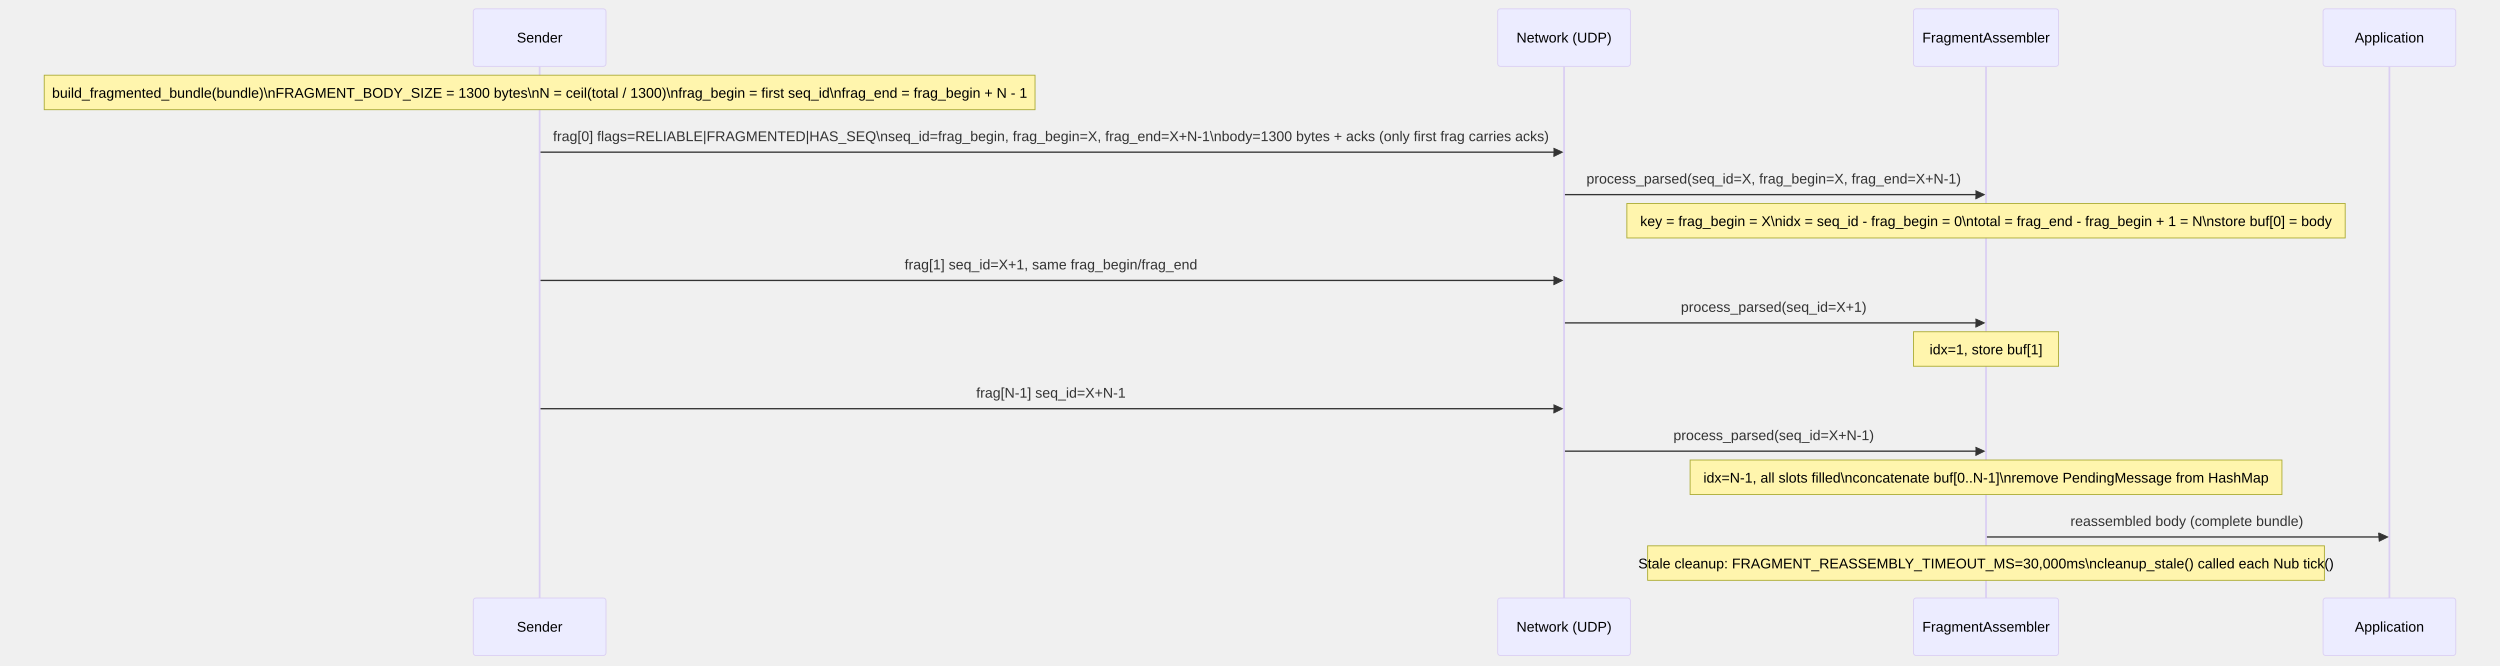
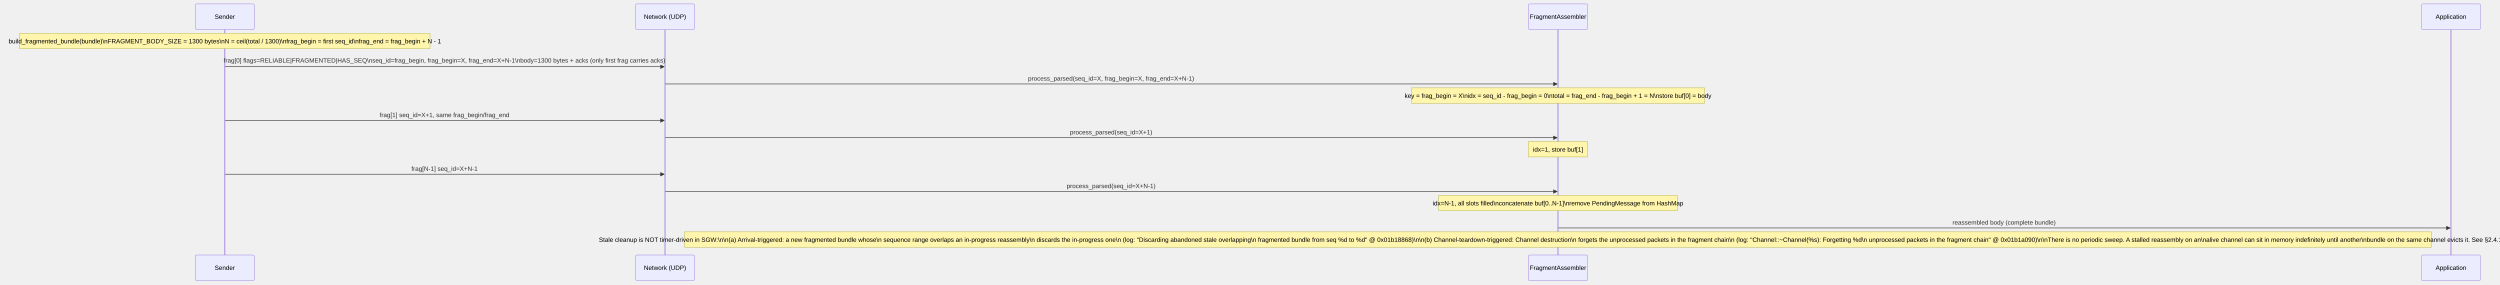
- <svg xmlns="http://www.w3.org/2000/svg" id="container" width="2826" height="752" viewBox="-535 -10 2826 752" role="graphics-document document" aria-roledescription="sequence">
+ <svg xmlns="http://www.w3.org/2000/svg" id="my-svg" width="100%" style="max-width: 6372px; background-color: transparent;" viewBox="-498 -10 6372 726" role="graphics-document document" aria-roledescription="sequence">
  <style>.cimmeria-bg{fill:transparent}@media(prefers-color-scheme:dark){.cimmeria-bg{fill:white}}</style>
  <rect class="cimmeria-bg" width="100%" height="100%" />
  <g>
-     <rect x="2091" y="666" fill="#eaeaea" stroke="#666" width="150" height="65" name="APP" rx="3" ry="3" class="actor actor-bottom" />
-     <text x="2166" y="698.5" dominant-baseline="central" alignment-baseline="central" class="actor actor-box" style="text-anchor: middle; font-size: 16px; font-weight: 400;">
-       <tspan x="2166" dy="0">Application</tspan>
+     <rect x="5674" y="640" fill="#eaeaea" stroke="#666" width="150" height="65" name="APP" rx="3" ry="3" class="actor actor-bottom" />
+     <text x="5749" y="672.5" dominant-baseline="central" alignment-baseline="central" class="actor actor-box" style="text-anchor: middle; font-size: 16px; font-weight: 400;">
+       <tspan x="5749" dy="0">Application</tspan>
    </text>
  </g>
  <g>
-     <rect x="1628" y="666" fill="#eaeaea" stroke="#666" width="164" height="65" name="FA" rx="3" ry="3" class="actor actor-bottom" />
-     <text x="1710" y="698.5" dominant-baseline="central" alignment-baseline="central" class="actor actor-box" style="text-anchor: middle; font-size: 16px; font-weight: 400;">
-       <tspan x="1710" dy="0">FragmentAssembler</tspan>
+     <rect x="3397.5" y="640" fill="#eaeaea" stroke="#666" width="151" height="65" name="FA" rx="3" ry="3" class="actor actor-bottom" />
+     <text x="3473" y="672.5" dominant-baseline="central" alignment-baseline="central" class="actor actor-box" style="text-anchor: middle; font-size: 16px; font-weight: 400;">
+       <tspan x="3473" dy="0">FragmentAssembler</tspan>
    </text>
  </g>
  <g>
-     <rect x="1158" y="666" fill="#eaeaea" stroke="#666" width="150" height="65" name="NET" rx="3" ry="3" class="actor actor-bottom" />
-     <text x="1233" y="698.5" dominant-baseline="central" alignment-baseline="central" class="actor actor-box" style="text-anchor: middle; font-size: 16px; font-weight: 400;">
-       <tspan x="1233" dy="0">Network (UDP)</tspan>
+     <rect x="1122" y="640" fill="#eaeaea" stroke="#666" width="150" height="65" name="NET" rx="3" ry="3" class="actor actor-bottom" />
+     <text x="1197" y="672.5" dominant-baseline="central" alignment-baseline="central" class="actor actor-box" style="text-anchor: middle; font-size: 16px; font-weight: 400;">
+       <tspan x="1197" dy="0">Network (UDP)</tspan>
    </text>
  </g>
  <g>
-     <rect x="0" y="666" fill="#eaeaea" stroke="#666" width="150" height="65" name="SND" rx="3" ry="3" class="actor actor-bottom" />
-     <text x="75" y="698.5" dominant-baseline="central" alignment-baseline="central" class="actor actor-box" style="text-anchor: middle; font-size: 16px; font-weight: 400;">
+     <rect x="0" y="640" fill="#eaeaea" stroke="#666" width="150" height="65" name="SND" rx="3" ry="3" class="actor actor-bottom" />
+     <text x="75" y="672.5" dominant-baseline="central" alignment-baseline="central" class="actor actor-box" style="text-anchor: middle; font-size: 16px; font-weight: 400;">
      <tspan x="75" dy="0">Sender</tspan>
    </text>
  </g>
  <g>
-     <line id="actor3" x1="2166" y1="65" x2="2166" y2="666" class="actor-line 200" stroke-width="0.5px" stroke="#999" name="APP" />
-     <g id="root-3">
-       <rect x="2091" y="0" fill="#eaeaea" stroke="#666" width="150" height="65" name="APP" rx="3" ry="3" class="actor actor-top" />
-       <text x="2166" y="32.5" dominant-baseline="central" alignment-baseline="central" class="actor actor-box" style="text-anchor: middle; font-size: 16px; font-weight: 400;">
-         <tspan x="2166" dy="0">Application</tspan>
+     <line id="actor3" x1="5749" y1="65" x2="5749" y2="640" class="actor-line 200" stroke-width="0.5px" stroke="#999" name="APP" data-et="life-line" data-id="APP" />
+     <g id="root-3" data-et="participant" data-type="participant" data-id="APP">
+       <rect x="5674" y="0" fill="#eaeaea" stroke="#666" width="150" height="65" name="APP" rx="3" ry="3" class="actor actor-top" />
+       <text x="5749" y="32.5" dominant-baseline="central" alignment-baseline="central" class="actor actor-box" style="text-anchor: middle; font-size: 16px; font-weight: 400;">
+         <tspan x="5749" dy="0">Application</tspan>
      </text>
    </g>
  </g>
  <g>
-     <line id="actor2" x1="1710" y1="65" x2="1710" y2="666" class="actor-line 200" stroke-width="0.5px" stroke="#999" name="FA" />
-     <g id="root-2">
-       <rect x="1628" y="0" fill="#eaeaea" stroke="#666" width="164" height="65" name="FA" rx="3" ry="3" class="actor actor-top" />
-       <text x="1710" y="32.5" dominant-baseline="central" alignment-baseline="central" class="actor actor-box" style="text-anchor: middle; font-size: 16px; font-weight: 400;">
-         <tspan x="1710" dy="0">FragmentAssembler</tspan>
+     <line id="actor2" x1="3473" y1="65" x2="3473" y2="640" class="actor-line 200" stroke-width="0.5px" stroke="#999" name="FA" data-et="life-line" data-id="FA" />
+     <g id="root-2" data-et="participant" data-type="participant" data-id="FA">
+       <rect x="3397.5" y="0" fill="#eaeaea" stroke="#666" width="151" height="65" name="FA" rx="3" ry="3" class="actor actor-top" />
+       <text x="3473" y="32.5" dominant-baseline="central" alignment-baseline="central" class="actor actor-box" style="text-anchor: middle; font-size: 16px; font-weight: 400;">
+         <tspan x="3473" dy="0">FragmentAssembler</tspan>
      </text>
    </g>
  </g>
  <g>
-     <line id="actor1" x1="1233" y1="65" x2="1233" y2="666" class="actor-line 200" stroke-width="0.5px" stroke="#999" name="NET" />
-     <g id="root-1">
-       <rect x="1158" y="0" fill="#eaeaea" stroke="#666" width="150" height="65" name="NET" rx="3" ry="3" class="actor actor-top" />
-       <text x="1233" y="32.5" dominant-baseline="central" alignment-baseline="central" class="actor actor-box" style="text-anchor: middle; font-size: 16px; font-weight: 400;">
-         <tspan x="1233" dy="0">Network (UDP)</tspan>
+     <line id="actor1" x1="1197" y1="65" x2="1197" y2="640" class="actor-line 200" stroke-width="0.5px" stroke="#999" name="NET" data-et="life-line" data-id="NET" />
+     <g id="root-1" data-et="participant" data-type="participant" data-id="NET">
+       <rect x="1122" y="0" fill="#eaeaea" stroke="#666" width="150" height="65" name="NET" rx="3" ry="3" class="actor actor-top" />
+       <text x="1197" y="32.5" dominant-baseline="central" alignment-baseline="central" class="actor actor-box" style="text-anchor: middle; font-size: 16px; font-weight: 400;">
+         <tspan x="1197" dy="0">Network (UDP)</tspan>
      </text>
    </g>
  </g>
  <g>
-     <line id="actor0" x1="75" y1="65" x2="75" y2="666" class="actor-line 200" stroke-width="0.5px" stroke="#999" name="SND" />
-     <g id="root-0">
+     <line id="actor0" x1="75" y1="65" x2="75" y2="640" class="actor-line 200" stroke-width="0.5px" stroke="#999" name="SND" data-et="life-line" data-id="SND" />
+     <g id="root-0" data-et="participant" data-type="participant" data-id="SND">
      <rect x="0" y="0" fill="#eaeaea" stroke="#666" width="150" height="65" name="SND" rx="3" ry="3" class="actor actor-top" />
      <text x="75" y="32.5" dominant-baseline="central" alignment-baseline="central" class="actor actor-box" style="text-anchor: middle; font-size: 16px; font-weight: 400;">
        <tspan x="75" dy="0">Sender</tspan>
      </text>
    </g>
  </g>
-   <style>#container{font-family:"trebuchet ms",verdana,arial,sans-serif;font-size:16px;fill:#333;}@keyframes edge-animation-frame{from{stroke-dashoffset:0;}}@keyframes dash{to{stroke-dashoffset:0;}}#container .edge-animation-slow{stroke-dasharray:9,5!important;stroke-dashoffset:900;animation:dash 50s linear infinite;stroke-linecap:round;}#container .edge-animation-fast{stroke-dasharray:9,5!important;stroke-dashoffset:900;animation:dash 20s linear infinite;stroke-linecap:round;}#container .error-icon{fill:#552222;}#container .error-text{fill:#552222;stroke:#552222;}#container .edge-thickness-normal{stroke-width:1px;}#container .edge-thickness-thick{stroke-width:3.5px;}#container .edge-pattern-solid{stroke-dasharray:0;}#container .edge-thickness-invisible{stroke-width:0;fill:none;}#container .edge-pattern-dashed{stroke-dasharray:3;}#container .edge-pattern-dotted{stroke-dasharray:2;}#container .marker{fill:#333333;stroke:#333333;}#container .marker.cross{stroke:#333333;}#container svg{font-family:"trebuchet ms",verdana,arial,sans-serif;font-size:16px;}#container p{margin:0;}#container .actor{stroke:hsl(259.626, 59.777%, 87.902%);fill:#ECECFF;}#container text.actor&gt;tspan{fill:black;stroke:none;}#container .actor-line{stroke:hsl(259.626, 59.777%, 87.902%);}#container .innerArc{stroke-width:1.5;stroke-dasharray:none;}#container .messageLine0{stroke-width:1.5;stroke-dasharray:none;stroke:#333;}#container .messageLine1{stroke-width:1.5;stroke-dasharray:2,2;stroke:#333;}#container #arrowhead path{fill:#333;stroke:#333;}#container .sequenceNumber{fill:white;}#container #sequencenumber{fill:#333;}#container #crosshead path{fill:#333;stroke:#333;}#container .messageText{fill:#333;stroke:none;}#container .labelBox{stroke:hsl(259.626, 59.777%, 87.902%);fill:#ECECFF;}#container .labelText,#container .labelText&gt;tspan{fill:black;stroke:none;}#container .loopText,#container .loopText&gt;tspan{fill:black;stroke:none;}#container .loopLine{stroke-width:2px;stroke-dasharray:2,2;stroke:hsl(259.626, 59.777%, 87.902%);fill:hsl(259.626, 59.777%, 87.902%);}#container .note{stroke:#aaaa33;fill:#fff5ad;}#container .noteText,#container .noteText&gt;tspan{fill:black;stroke:none;}#container .activation0{fill:#f4f4f4;stroke:#666;}#container .activation1{fill:#f4f4f4;stroke:#666;}#container .activation2{fill:#f4f4f4;stroke:#666;}#container .actorPopupMenu{position:absolute;}#container .actorPopupMenuPanel{position:absolute;fill:#ECECFF;box-shadow:0px 8px 16px 0px rgba(0,0,0,0.2);filter:drop-shadow(3px 5px 2px rgb(0 0 0 / 0.4));}#container .actor-man line{stroke:hsl(259.626, 59.777%, 87.902%);fill:#ECECFF;}#container .actor-man circle,#container line{stroke:hsl(259.626, 59.777%, 87.902%);fill:#ECECFF;stroke-width:2px;}#container :root{--mermaid-font-family:"trebuchet ms",verdana,arial,sans-serif;}</style>
+   <style>#my-svg{font-family:"trebuchet ms",verdana,arial,sans-serif;font-size:16px;fill:#333;}@keyframes edge-animation-frame{from{stroke-dashoffset:0;}}@keyframes dash{to{stroke-dashoffset:0;}}#my-svg .edge-animation-slow{stroke-dasharray:9,5!important;stroke-dashoffset:900;animation:dash 50s linear infinite;stroke-linecap:round;}#my-svg .edge-animation-fast{stroke-dasharray:9,5!important;stroke-dashoffset:900;animation:dash 20s linear infinite;stroke-linecap:round;}#my-svg .error-icon{fill:#552222;}#my-svg .error-text{fill:#552222;stroke:#552222;}#my-svg .edge-thickness-normal{stroke-width:1px;}#my-svg .edge-thickness-thick{stroke-width:3.5px;}#my-svg .edge-pattern-solid{stroke-dasharray:0;}#my-svg .edge-thickness-invisible{stroke-width:0;fill:none;}#my-svg .edge-pattern-dashed{stroke-dasharray:3;}#my-svg .edge-pattern-dotted{stroke-dasharray:2;}#my-svg .marker{fill:#333333;stroke:#333333;}#my-svg .marker.cross{stroke:#333333;}#my-svg svg{font-family:"trebuchet ms",verdana,arial,sans-serif;font-size:16px;}#my-svg p{margin:0;}#my-svg .actor{stroke:#9370DB;fill:#ECECFF;stroke-width:1;}#my-svg rect.actor.outer-path[data-look="neo"]{filter:drop-shadow(1px 2px 2px rgba(185, 185, 185, 1));}#my-svg rect.note[data-look="neo"]{stroke:#aaaa33;fill:#fff5ad;filter:drop-shadow(1px 2px 2px rgba(185, 185, 185, 1));}#my-svg text.actor&gt;tspan{fill:black;stroke:none;}#my-svg .actor-line{stroke:#9370DB;}#my-svg .innerArc{stroke-width:1.5;stroke-dasharray:none;}#my-svg .messageLine0{stroke-width:1.5;stroke-dasharray:none;stroke:#333;}#my-svg .messageLine1{stroke-width:1.5;stroke-dasharray:2,2;stroke:#333;}#my-svg [id$="-arrowhead"] path{fill:#333;stroke:#333;}#my-svg .sequenceNumber{fill:white;}#my-svg [id$="-sequencenumber"]{fill:#333;}#my-svg [id$="-crosshead"] path{fill:#333;stroke:#333;}#my-svg .messageText{fill:#333;stroke:none;}#my-svg .labelBox{stroke:#9370DB;fill:#ECECFF;filter:none;}#my-svg .labelText,#my-svg .labelText&gt;tspan{fill:black;stroke:none;}#my-svg .loopText,#my-svg .loopText&gt;tspan{fill:black;stroke:none;}#my-svg .sectionTitle,#my-svg .sectionTitle&gt;tspan{fill:black;stroke:none;}#my-svg .loopLine{stroke-width:2px;stroke-dasharray:2,2;stroke:#9370DB;fill:#9370DB;}#my-svg .note{stroke:#aaaa33;fill:#fff5ad;}#my-svg .noteText,#my-svg .noteText&gt;tspan{fill:black;stroke:none;font-weight:normal;}#my-svg .activation0{fill:#f4f4f4;stroke:#666;}#my-svg .activation1{fill:#f4f4f4;stroke:#666;}#my-svg .activation2{fill:#f4f4f4;stroke:#666;}#my-svg .actorPopupMenu{position:absolute;}#my-svg .actorPopupMenuPanel{position:absolute;fill:#ECECFF;box-shadow:0px 8px 16px 0px rgba(0,0,0,0.2);filter:drop-shadow(3px 5px 2px rgb(0 0 0 / 0.4));}#my-svg .actor-man circle,#my-svg line{fill:#ECECFF;stroke-width:2px;}#my-svg g rect.rect{filter:drop-shadow(1px 2px 2px rgba(185, 185, 185, 1));stroke:#9370DB;}#my-svg .node .neo-node{stroke:#9370DB;}#my-svg [data-look="neo"].node rect,#my-svg [data-look="neo"].cluster rect,#my-svg [data-look="neo"].node polygon{stroke:#9370DB;filter:drop-shadow(1px 2px 2px rgba(185, 185, 185, 1));}#my-svg [data-look="neo"].node path{stroke:#9370DB;stroke-width:1px;}#my-svg [data-look="neo"].node .outer-path{filter:drop-shadow(1px 2px 2px rgba(185, 185, 185, 1));}#my-svg [data-look="neo"].node .neo-line path{stroke:#9370DB;filter:none;}#my-svg [data-look="neo"].node circle{stroke:#9370DB;filter:drop-shadow(1px 2px 2px rgba(185, 185, 185, 1));}#my-svg [data-look="neo"].node circle .state-start{fill:#000000;}#my-svg [data-look="neo"].icon-shape .icon{fill:#9370DB;filter:drop-shadow(1px 2px 2px rgba(185, 185, 185, 1));}#my-svg [data-look="neo"].icon-shape .icon-neo path{stroke:#9370DB;filter:drop-shadow(1px 2px 2px rgba(185, 185, 185, 1));}#my-svg :root{--mermaid-font-family:"trebuchet ms",verdana,arial,sans-serif;}</style>
  <g />
  <defs>
-     <symbol id="computer" width="24" height="24">
+     <symbol id="my-svg-computer" width="24" height="24">
      <path transform="scale(.5)" d="M2 2v13h20v-13h-20zm18 11h-16v-9h16v9zm-10.228 6l.466-1h3.524l.467 1h-4.457zm14.228 3h-24l2-6h2.104l-1.33 4h18.45l-1.297-4h2.073l2 6zm-5-10h-14v-7h14v7z" />
    </symbol>
  </defs>
  <defs>
-     <symbol id="database" fill-rule="evenodd" clip-rule="evenodd">
+     <symbol id="my-svg-database" fill-rule="evenodd" clip-rule="evenodd">
      <path transform="scale(.5)" d="M12.258.001l.256.004.255.005.253.008.251.01.249.012.247.015.246.016.242.019.241.02.239.023.236.024.233.027.231.028.229.031.225.032.223.034.22.036.217.038.214.04.211.041.208.043.205.045.201.046.198.048.194.05.191.051.187.053.183.054.18.056.175.057.172.059.168.06.163.061.16.063.155.064.15.066.074.033.073.033.071.034.07.034.069.035.068.035.067.035.066.035.064.036.064.036.062.036.06.036.06.037.058.037.058.037.055.038.055.038.053.038.052.038.051.039.05.039.048.039.047.039.045.04.044.04.043.04.041.04.04.041.039.041.037.041.036.041.034.041.033.042.032.042.03.042.029.042.027.042.026.043.024.043.023.043.021.043.02.043.018.044.017.043.015.044.013.044.012.044.011.045.009.044.007.045.006.045.004.045.002.045.001.045v17l-.001.045-.002.045-.004.045-.006.045-.007.045-.009.044-.011.045-.012.044-.013.044-.015.044-.017.043-.018.044-.02.043-.021.043-.023.043-.024.043-.026.043-.027.042-.029.042-.03.042-.032.042-.033.042-.034.041-.036.041-.037.041-.039.041-.04.041-.041.04-.043.04-.044.04-.045.04-.047.039-.048.039-.05.039-.051.039-.052.038-.053.038-.055.038-.055.038-.058.037-.058.037-.06.037-.06.036-.062.036-.064.036-.064.036-.066.035-.067.035-.068.035-.069.035-.07.034-.071.034-.073.033-.074.033-.15.066-.155.064-.16.063-.163.061-.168.06-.172.059-.175.057-.18.056-.183.054-.187.053-.191.051-.194.05-.198.048-.201.046-.205.045-.208.043-.211.041-.214.04-.217.038-.22.036-.223.034-.225.032-.229.031-.231.028-.233.027-.236.024-.239.023-.241.02-.242.019-.246.016-.247.015-.249.012-.251.01-.253.008-.255.005-.256.004-.258.001-.258-.001-.256-.004-.255-.005-.253-.008-.251-.01-.249-.012-.247-.015-.245-.016-.243-.019-.241-.02-.238-.023-.236-.024-.234-.027-.231-.028-.228-.031-.226-.032-.223-.034-.22-.036-.217-.038-.214-.04-.211-.041-.208-.043-.204-.045-.201-.046-.198-.048-.195-.05-.19-.051-.187-.053-.184-.054-.179-.056-.176-.057-.172-.059-.167-.06-.164-.061-.159-.063-.155-.064-.151-.066-.074-.033-.072-.033-.072-.034-.07-.034-.069-.035-.068-.035-.067-.035-.066-.035-.064-.036-.063-.036-.062-.036-.061-.036-.06-.037-.058-.037-.057-.037-.056-.038-.055-.038-.053-.038-.052-.038-.051-.039-.049-.039-.049-.039-.046-.039-.046-.04-.044-.04-.043-.04-.041-.04-.04-.041-.039-.041-.037-.041-.036-.041-.034-.041-.033-.042-.032-.042-.03-.042-.029-.042-.027-.042-.026-.043-.024-.043-.023-.043-.021-.043-.02-.043-.018-.044-.017-.043-.015-.044-.013-.044-.012-.044-.011-.045-.009-.044-.007-.045-.006-.045-.004-.045-.002-.045-.001-.045v-17l.001-.045.002-.045.004-.045.006-.045.007-.045.009-.044.011-.045.012-.044.013-.044.015-.044.017-.043.018-.044.02-.043.021-.043.023-.043.024-.043.026-.043.027-.042.029-.042.03-.042.032-.042.033-.042.034-.041.036-.041.037-.041.039-.041.04-.041.041-.04.043-.04.044-.04.046-.04.046-.039.049-.039.049-.039.051-.039.052-.038.053-.038.055-.038.056-.038.057-.037.058-.037.06-.037.061-.036.062-.036.063-.036.064-.036.066-.035.067-.035.068-.035.069-.035.07-.034.072-.034.072-.033.074-.033.151-.066.155-.064.159-.063.164-.061.167-.06.172-.059.176-.057.179-.056.184-.054.187-.053.19-.051.195-.05.198-.048.201-.046.204-.045.208-.043.211-.041.214-.04.217-.038.22-.036.223-.034.226-.032.228-.031.231-.028.234-.027.236-.024.238-.023.241-.02.243-.019.245-.016.247-.015.249-.012.251-.01.253-.008.255-.005.256-.004.258-.001.258.001zm-9.258 20.499v.01l.001.021.003.021.004.022.005.021.006.022.007.022.009.023.01.022.011.023.012.023.013.023.015.023.016.024.017.023.018.024.019.024.021.024.022.025.023.024.024.025.052.049.056.05.061.051.066.051.07.051.075.051.079.052.084.052.088.052.092.052.097.052.102.051.105.052.11.052.114.051.119.051.123.051.127.05.131.05.135.05.139.048.144.049.147.047.152.047.155.047.16.045.163.045.167.043.171.043.176.041.178.041.183.039.187.039.19.037.194.035.197.035.202.033.204.031.209.03.212.029.216.027.219.025.222.024.226.021.23.02.233.018.236.016.24.015.243.012.246.01.249.008.253.005.256.004.259.001.26-.001.257-.004.254-.005.25-.008.247-.011.244-.012.241-.014.237-.016.233-.018.231-.021.226-.021.224-.024.22-.026.216-.027.212-.028.21-.031.205-.031.202-.034.198-.034.194-.036.191-.037.187-.039.183-.04.179-.04.175-.042.172-.043.168-.044.163-.045.16-.046.155-.046.152-.047.148-.048.143-.049.139-.049.136-.05.131-.05.126-.05.123-.051.118-.052.114-.051.11-.052.106-.052.101-.052.096-.052.092-.052.088-.053.083-.051.079-.052.074-.052.07-.051.065-.051.06-.051.056-.05.051-.05.023-.024.023-.025.021-.024.02-.024.019-.024.018-.024.017-.024.015-.023.014-.024.013-.023.012-.023.01-.023.01-.022.008-.022.006-.022.006-.022.004-.022.004-.021.001-.021.001-.021v-4.127l-.077.055-.08.053-.083.054-.085.053-.087.052-.09.052-.093.051-.095.05-.097.05-.1.049-.102.049-.105.048-.106.047-.109.047-.111.046-.114.045-.115.045-.118.044-.12.043-.122.042-.124.042-.126.041-.128.04-.13.04-.132.038-.134.038-.135.037-.138.037-.139.035-.142.035-.143.034-.144.033-.147.032-.148.031-.15.03-.151.03-.153.029-.154.027-.156.027-.158.026-.159.025-.161.024-.162.023-.163.022-.165.021-.166.02-.167.019-.169.018-.169.017-.171.016-.173.015-.173.014-.175.013-.175.012-.177.011-.178.01-.179.008-.179.008-.181.006-.182.005-.182.004-.184.003-.184.002h-.37l-.184-.002-.184-.003-.182-.004-.182-.005-.181-.006-.179-.008-.179-.008-.178-.01-.176-.011-.176-.012-.175-.013-.173-.014-.172-.015-.171-.016-.17-.017-.169-.018-.167-.019-.166-.02-.165-.021-.163-.022-.162-.023-.161-.024-.159-.025-.157-.026-.156-.027-.155-.027-.153-.029-.151-.03-.15-.03-.148-.031-.146-.032-.145-.033-.143-.034-.141-.035-.14-.035-.137-.037-.136-.037-.134-.038-.132-.038-.13-.04-.128-.04-.126-.041-.124-.042-.122-.042-.12-.044-.117-.043-.116-.045-.113-.045-.112-.046-.109-.047-.106-.047-.105-.048-.102-.049-.1-.049-.097-.05-.095-.05-.093-.052-.09-.051-.087-.052-.085-.053-.083-.054-.08-.054-.077-.054v4.127zm0-5.654v.011l.001.021.003.021.004.021.005.022.006.022.007.022.009.022.01.022.011.023.012.023.013.023.015.024.016.023.017.024.018.024.019.024.021.024.022.024.023.025.024.024.052.05.056.05.061.05.066.051.07.051.075.052.079.051.084.052.088.052.092.052.097.052.102.052.105.052.11.051.114.051.119.052.123.05.127.051.131.05.135.049.139.049.144.048.147.048.152.047.155.046.16.045.163.045.167.044.171.042.176.042.178.04.183.04.187.038.19.037.194.036.197.034.202.033.204.032.209.03.212.028.216.027.219.025.222.024.226.022.23.02.233.018.236.016.24.014.243.012.246.01.249.008.253.006.256.003.259.001.26-.001.257-.003.254-.006.25-.008.247-.01.244-.012.241-.015.237-.016.233-.018.231-.02.226-.022.224-.024.22-.025.216-.027.212-.029.21-.03.205-.032.202-.033.198-.035.194-.036.191-.037.187-.039.183-.039.179-.041.175-.042.172-.043.168-.044.163-.045.16-.045.155-.047.152-.047.148-.048.143-.048.139-.05.136-.049.131-.05.126-.051.123-.051.118-.051.114-.052.11-.052.106-.052.101-.052.096-.052.092-.052.088-.052.083-.052.079-.052.074-.051.07-.052.065-.051.06-.05.056-.051.051-.049.023-.025.023-.024.021-.025.02-.024.019-.024.018-.024.017-.024.015-.023.014-.023.013-.024.012-.022.01-.023.01-.023.008-.022.006-.022.006-.022.004-.021.004-.022.001-.021.001-.021v-4.139l-.077.054-.08.054-.083.054-.085.052-.087.053-.09.051-.093.051-.095.051-.097.05-.1.049-.102.049-.105.048-.106.047-.109.047-.111.046-.114.045-.115.044-.118.044-.12.044-.122.042-.124.042-.126.041-.128.04-.13.039-.132.039-.134.038-.135.037-.138.036-.139.036-.142.035-.143.033-.144.033-.147.033-.148.031-.15.03-.151.03-.153.028-.154.028-.156.027-.158.026-.159.025-.161.024-.162.023-.163.022-.165.021-.166.02-.167.019-.169.018-.169.017-.171.016-.173.015-.173.014-.175.013-.175.012-.177.011-.178.009-.179.009-.179.007-.181.007-.182.005-.182.004-.184.003-.184.002h-.37l-.184-.002-.184-.003-.182-.004-.182-.005-.181-.007-.179-.007-.179-.009-.178-.009-.176-.011-.176-.012-.175-.013-.173-.014-.172-.015-.171-.016-.17-.017-.169-.018-.167-.019-.166-.02-.165-.021-.163-.022-.162-.023-.161-.024-.159-.025-.157-.026-.156-.027-.155-.028-.153-.028-.151-.03-.15-.03-.148-.031-.146-.033-.145-.033-.143-.033-.141-.035-.14-.036-.137-.036-.136-.037-.134-.038-.132-.039-.13-.039-.128-.04-.126-.041-.124-.042-.122-.043-.12-.043-.117-.044-.116-.044-.113-.046-.112-.046-.109-.046-.106-.047-.105-.048-.102-.049-.1-.049-.097-.05-.095-.051-.093-.051-.09-.051-.087-.053-.085-.052-.083-.054-.08-.054-.077-.054v4.139zm0-5.666v.011l.001.02.003.022.004.021.005.022.006.021.007.022.009.023.01.022.011.023.012.023.013.023.015.023.016.024.017.024.018.023.019.024.021.025.022.024.023.024.024.025.052.05.056.05.061.05.066.051.07.051.075.052.079.051.084.052.088.052.092.052.097.052.102.052.105.051.11.052.114.051.119.051.123.051.127.05.131.05.135.05.139.049.144.048.147.048.152.047.155.046.16.045.163.045.167.043.171.043.176.042.178.04.183.04.187.038.19.037.194.036.197.034.202.033.204.032.209.03.212.028.216.027.219.025.222.024.226.021.23.02.233.018.236.017.24.014.243.012.246.01.249.008.253.006.256.003.259.001.26-.001.257-.003.254-.006.25-.008.247-.01.244-.013.241-.014.237-.016.233-.018.231-.02.226-.022.224-.024.22-.025.216-.027.212-.029.21-.03.205-.032.202-.033.198-.035.194-.036.191-.037.187-.039.183-.039.179-.041.175-.042.172-.043.168-.044.163-.045.16-.045.155-.047.152-.047.148-.048.143-.049.139-.049.136-.049.131-.051.126-.05.123-.051.118-.052.114-.051.11-.052.106-.052.101-.052.096-.052.092-.052.088-.052.083-.052.079-.052.074-.052.07-.051.065-.051.06-.051.056-.05.051-.049.023-.025.023-.025.021-.024.02-.024.019-.024.018-.024.017-.024.015-.023.014-.024.013-.023.012-.023.01-.022.01-.023.008-.022.006-.022.006-.022.004-.022.004-.021.001-.021.001-.021v-4.153l-.077.054-.08.054-.083.053-.085.053-.087.053-.09.051-.093.051-.095.051-.097.05-.1.049-.102.048-.105.048-.106.048-.109.046-.111.046-.114.046-.115.044-.118.044-.12.043-.122.043-.124.042-.126.041-.128.04-.13.039-.132.039-.134.038-.135.037-.138.036-.139.036-.142.034-.143.034-.144.033-.147.032-.148.032-.15.03-.151.03-.153.028-.154.028-.156.027-.158.026-.159.024-.161.024-.162.023-.163.023-.165.021-.166.02-.167.019-.169.018-.169.017-.171.016-.173.015-.173.014-.175.013-.175.012-.177.01-.178.01-.179.009-.179.007-.181.006-.182.006-.182.004-.184.003-.184.001-.185.001-.185-.001-.184-.001-.184-.003-.182-.004-.182-.006-.181-.006-.179-.007-.179-.009-.178-.01-.176-.01-.176-.012-.175-.013-.173-.014-.172-.015-.171-.016-.17-.017-.169-.018-.167-.019-.166-.02-.165-.021-.163-.023-.162-.023-.161-.024-.159-.024-.157-.026-.156-.027-.155-.028-.153-.028-.151-.03-.15-.03-.148-.032-.146-.032-.145-.033-.143-.034-.141-.034-.14-.036-.137-.036-.136-.037-.134-.038-.132-.039-.13-.039-.128-.041-.126-.041-.124-.041-.122-.043-.12-.043-.117-.044-.116-.044-.113-.046-.112-.046-.109-.046-.106-.048-.105-.048-.102-.048-.1-.05-.097-.049-.095-.051-.093-.051-.09-.052-.087-.052-.085-.053-.083-.053-.08-.054-.077-.054v4.153zm8.74-8.179l-.257.004-.254.005-.25.008-.247.011-.244.012-.241.014-.237.016-.233.018-.231.021-.226.022-.224.023-.22.026-.216.027-.212.028-.21.031-.205.032-.202.033-.198.034-.194.036-.191.038-.187.038-.183.04-.179.041-.175.042-.172.043-.168.043-.163.045-.16.046-.155.046-.152.048-.148.048-.143.048-.139.049-.136.05-.131.05-.126.051-.123.051-.118.051-.114.052-.11.052-.106.052-.101.052-.096.052-.092.052-.088.052-.083.052-.079.052-.074.051-.07.052-.065.051-.06.05-.056.05-.051.05-.023.025-.023.024-.021.024-.02.025-.019.024-.018.024-.017.023-.015.024-.014.023-.013.023-.012.023-.01.023-.01.022-.008.022-.006.023-.006.021-.004.022-.004.021-.001.021-.001.021.001.021.001.021.004.021.004.022.006.021.006.023.008.022.01.022.01.023.012.023.013.023.014.023.015.024.017.023.018.024.019.024.02.025.021.024.023.024.023.025.051.05.056.05.06.05.065.051.07.052.074.051.079.052.083.052.088.052.092.052.096.052.101.052.106.052.11.052.114.052.118.051.123.051.126.051.131.05.136.05.139.049.143.048.148.048.152.048.155.046.16.046.163.045.168.043.172.043.175.042.179.041.183.04.187.038.191.038.194.036.198.034.202.033.205.032.21.031.212.028.216.027.22.026.224.023.226.022.231.021.233.018.237.016.241.014.244.012.247.011.25.008.254.005.257.004.26.001.26-.001.257-.004.254-.005.25-.008.247-.011.244-.012.241-.014.237-.016.233-.018.231-.021.226-.022.224-.023.22-.026.216-.027.212-.028.21-.031.205-.032.202-.033.198-.034.194-.036.191-.038.187-.038.183-.04.179-.041.175-.042.172-.043.168-.043.163-.045.16-.046.155-.046.152-.048.148-.048.143-.048.139-.049.136-.05.131-.05.126-.051.123-.051.118-.051.114-.052.11-.052.106-.052.101-.052.096-.052.092-.052.088-.052.083-.052.079-.052.074-.051.07-.052.065-.051.06-.05.056-.05.051-.05.023-.025.023-.024.021-.024.02-.025.019-.024.018-.024.017-.023.015-.024.014-.023.013-.023.012-.023.01-.023.01-.022.008-.022.006-.023.006-.021.004-.022.004-.021.001-.021.001-.021-.001-.021-.001-.021-.004-.021-.004-.022-.006-.021-.006-.023-.008-.022-.01-.022-.01-.023-.012-.023-.013-.023-.014-.023-.015-.024-.017-.023-.018-.024-.019-.024-.02-.025-.021-.024-.023-.024-.023-.025-.051-.05-.056-.05-.06-.05-.065-.051-.07-.052-.074-.051-.079-.052-.083-.052-.088-.052-.092-.052-.096-.052-.101-.052-.106-.052-.11-.052-.114-.052-.118-.051-.123-.051-.126-.051-.131-.05-.136-.05-.139-.049-.143-.048-.148-.048-.152-.048-.155-.046-.16-.046-.163-.045-.168-.043-.172-.043-.175-.042-.179-.041-.183-.04-.187-.038-.191-.038-.194-.036-.198-.034-.202-.033-.205-.032-.21-.031-.212-.028-.216-.027-.22-.026-.224-.023-.226-.022-.231-.021-.233-.018-.237-.016-.241-.014-.244-.012-.247-.011-.25-.008-.254-.005-.257-.004-.26-.001-.26.001z" />
    </symbol>
  </defs>
  <defs>
-     <symbol id="clock" width="24" height="24">
+     <symbol id="my-svg-clock" width="24" height="24">
      <path transform="scale(.5)" d="M12 2c5.514 0 10 4.486 10 10s-4.486 10-10 10-10-4.486-10-10 4.486-10 10-10zm0-2c-6.627 0-12 5.373-12 12s5.373 12 12 12 12-5.373 12-12-5.373-12-12-12zm5.848 12.459c.202.038.202.333.001.372-1.907.361-6.045 1.111-6.547 1.111-.719 0-1.301-.582-1.301-1.301 0-.512.77-5.447 1.125-7.445.034-.192.312-.181.343.014l.985 6.238 5.394 1.011z" />
    </symbol>
  </defs>
  <defs>
-     <marker id="arrowhead" refX="7.9" refY="5" markerUnits="userSpaceOnUse" markerWidth="12" markerHeight="12" orient="auto-start-reverse">
+     <marker id="my-svg-arrowhead" refX="7.9" refY="5" markerUnits="userSpaceOnUse" markerWidth="12" markerHeight="12" orient="auto-start-reverse">
      <path d="M -1 0 L 10 5 L 0 10 z" />
    </marker>
  </defs>
  <defs>
-     <marker id="crosshead" markerWidth="15" markerHeight="8" orient="auto" refX="4" refY="4.5">
+     <marker id="my-svg-crosshead" markerWidth="15" markerHeight="8" orient="auto" refX="4" refY="4.5">
      <path fill="none" stroke="#000000" stroke-width="1pt" d="M 1,2 L 6,7 M 6,2 L 1,7" style="stroke-dasharray: 0, 0;" />
    </marker>
  </defs>
  <defs>
-     <marker id="filled-head" refX="15.5" refY="7" markerWidth="20" markerHeight="28" orient="auto">
+     <marker id="my-svg-filled-head" refX="15.5" refY="7" markerWidth="20" markerHeight="28" orient="auto">
      <path d="M 18,7 L9,13 L14,7 L9,1 Z" />
    </marker>
  </defs>
  <defs>
-     <marker id="sequencenumber" refX="15" refY="15" markerWidth="60" markerHeight="40" orient="auto">
+     <marker id="my-svg-sequencenumber" refX="15" refY="15" markerWidth="60" markerHeight="40" orient="auto">
      <circle cx="15" cy="15" r="6" />
    </marker>
  </defs>
-   <g>
-     <rect x="-485" y="75" fill="#EDF2AE" stroke="#666" width="1120" height="39" class="note" />
+   <defs>
+     <marker id="my-svg-solidTopArrowHead" refX="7.9" refY="7.25" markerUnits="userSpaceOnUse" markerWidth="12" markerHeight="12" orient="auto-start-reverse">
+       <path d="M 0 0 L 10 8 L 0 8 z" />
+     </marker>
+   </defs>
+   <defs>
+     <marker id="my-svg-solidBottomArrowHead" refX="7.9" refY="0.75" markerUnits="userSpaceOnUse" markerWidth="12" markerHeight="12" orient="auto-start-reverse">
+       <path d="M 0 0 L 10 0 L 0 8 z" />
+     </marker>
+   </defs>
+   <defs>
+     <marker id="my-svg-stickTopArrowHead" refX="7.5" refY="7" markerUnits="userSpaceOnUse" markerWidth="12" markerHeight="12" orient="auto-start-reverse">
+       <path d="M 0 0 L 7 7" stroke="black" stroke-width="1.5" fill="none" />
+     </marker>
+   </defs>
+   <defs>
+     <marker id="my-svg-stickBottomArrowHead" refX="7.5" refY="0" markerUnits="userSpaceOnUse" markerWidth="12" markerHeight="12" orient="auto-start-reverse">
+       <path d="M 0 7 L 7 0" stroke="black" stroke-width="1.5" fill="none" />
+     </marker>
+   </defs>
+   <g data-et="note" data-id="i0">
+     <rect x="-448" y="75" fill="#EDF2AE" stroke="#666" width="1046" height="39" class="note" />
    <text x="75" y="80" text-anchor="middle" dominant-baseline="middle" alignment-baseline="middle" class="noteText" dy="1em" style="font-size: 16px; font-weight: 400;">
      <tspan x="75">build_fragmented_bundle(bundle)\nFRAGMENT_BODY_SIZE = 1300 bytes\nN = ceil(total / 1300)\nfrag_begin = first seq_id\nfrag_end = frag_begin + N - 1</tspan>
    </text>
  </g>
-   <g>
-     <rect x="1304" y="220" fill="#EDF2AE" stroke="#666" width="812" height="39" class="note" />
-     <text x="1710" y="225" text-anchor="middle" dominant-baseline="middle" alignment-baseline="middle" class="noteText" dy="1em" style="font-size: 16px; font-weight: 400;">
-       <tspan x="1710">key = frag_begin = X\nidx = seq_id - frag_begin = 0\ntotal = frag_end - frag_begin + 1 = N\nstore buf[0] = body</tspan>
+   <g data-et="note" data-id="i3">
+     <rect x="3099.5" y="214" fill="#EDF2AE" stroke="#666" width="747" height="39" class="note" />
+     <text x="3473" y="219" text-anchor="middle" dominant-baseline="middle" alignment-baseline="middle" class="noteText" dy="1em" style="font-size: 16px; font-weight: 400;">
+       <tspan x="3473">key = frag_begin = X\nidx = seq_id - frag_begin = 0\ntotal = frag_end - frag_begin + 1 = N\nstore buf[0] = body</tspan>
    </text>
  </g>
-   <g>
-     <rect x="1628" y="365" fill="#EDF2AE" stroke="#666" width="164" height="39" class="note" />
-     <text x="1710" y="370" text-anchor="middle" dominant-baseline="middle" alignment-baseline="middle" class="noteText" dy="1em" style="font-size: 16px; font-weight: 400;">
-       <tspan x="1710">idx=1, store buf[1]</tspan>
+   <g data-et="note" data-id="i6">
+     <rect x="3397.5" y="351" fill="#EDF2AE" stroke="#666" width="151" height="39" class="note" />
+     <text x="3473" y="356" text-anchor="middle" dominant-baseline="middle" alignment-baseline="middle" class="noteText" dy="1em" style="font-size: 16px; font-weight: 400;">
+       <tspan x="3473">idx=1, store buf[1]</tspan>
    </text>
  </g>
-   <g>
-     <rect x="1375.5" y="510" fill="#EDF2AE" stroke="#666" width="669" height="39" class="note" />
-     <text x="1710" y="515" text-anchor="middle" dominant-baseline="middle" alignment-baseline="middle" class="noteText" dy="1em" style="font-size: 16px; font-weight: 400;">
-       <tspan x="1710">idx=N-1, all slots filled\nconcatenate buf[0..N-1]\nremove PendingMessage from HashMap</tspan>
+   <g data-et="note" data-id="i9">
+     <rect x="3169" y="488" fill="#EDF2AE" stroke="#666" width="608" height="39" class="note" />
+     <text x="3473" y="493" text-anchor="middle" dominant-baseline="middle" alignment-baseline="middle" class="noteText" dy="1em" style="font-size: 16px; font-weight: 400;">
+       <tspan x="3473">idx=N-1, all slots filled\nconcatenate buf[0..N-1]\nremove PendingMessage from HashMap</tspan>
    </text>
  </g>
-   <g>
-     <rect x="1327.5" y="607" fill="#EDF2AE" stroke="#666" width="765" height="39" class="note" />
-     <text x="1710" y="612" text-anchor="middle" dominant-baseline="middle" alignment-baseline="middle" class="noteText" dy="1em" style="font-size: 16px; font-weight: 400;">
-       <tspan x="1710">Stale cleanup: FRAGMENT_REASSEMBLY_TIMEOUT_MS=30,000ms\ncleanup_stale() called each Nub tick()</tspan>
+   <g data-et="note" data-id="i11">
+     <rect x="1247" y="581" fill="#EDF2AE" stroke="#666" width="4452" height="39" class="note" />
+     <text x="3473" y="586" text-anchor="middle" dominant-baseline="middle" alignment-baseline="middle" class="noteText" dy="1em" style="font-size: 16px; font-weight: 400;">
+       <tspan x="3473">Stale cleanup is NOT timer-driven in SGW:\n\n(a) Arrival-triggered: a new fragmented bundle whose\n    sequence range overlaps an in-progress reassembly\n    discards the in-progress one\n    (log: "Discarding abandoned stale overlapping\n    fragmented bundle from seq %d to %d" @ 0x01b18868)\n\n(b) Channel-teardown-triggered: Channel destruction\n    forgets the unprocessed packets in the fragment chain\n    (log: "Channel::~Channel(%s): Forgetting %d\n    unprocessed packets in the fragment chain" @ 0x01b1a090)\n\nThere is no periodic sweep. A stalled reassembly on an\nalive channel can sit in memory indefinitely until another\nbundle on the same channel evicts it. See §2.4.1 R13.</tspan>
    </text>
  </g>
-   <text x="653" y="129" text-anchor="middle" dominant-baseline="middle" alignment-baseline="middle" class="messageText" dy="1em" style="font-size: 16px; font-weight: 400;">frag[0] flags=RELIABLE|FRAGMENTED|HAS_SEQ\nseq_id=frag_begin, frag_begin=X, frag_end=X+N-1\nbody=1300 bytes + acks (only first frag carries acks)</text>
-   <line x1="76" y1="162" x2="1229" y2="162" class="messageLine0" stroke-width="2" stroke="none" marker-end="url(#arrowhead)" style="fill: none;" />
-   <text x="1470" y="177" text-anchor="middle" dominant-baseline="middle" alignment-baseline="middle" class="messageText" dy="1em" style="font-size: 16px; font-weight: 400;">process_parsed(seq_id=X, frag_begin=X, frag_end=X+N-1)</text>
-   <line x1="1234" y1="210" x2="1706" y2="210" class="messageLine0" stroke-width="2" stroke="none" marker-end="url(#arrowhead)" style="fill: none;" />
-   <text x="653" y="274" text-anchor="middle" dominant-baseline="middle" alignment-baseline="middle" class="messageText" dy="1em" style="font-size: 16px; font-weight: 400;">frag[1] seq_id=X+1, same frag_begin/frag_end</text>
-   <line x1="76" y1="307" x2="1229" y2="307" class="messageLine0" stroke-width="2" stroke="none" marker-end="url(#arrowhead)" style="fill: none;" />
-   <text x="1470" y="322" text-anchor="middle" dominant-baseline="middle" alignment-baseline="middle" class="messageText" dy="1em" style="font-size: 16px; font-weight: 400;">process_parsed(seq_id=X+1)</text>
-   <line x1="1234" y1="355" x2="1706" y2="355" class="messageLine0" stroke-width="2" stroke="none" marker-end="url(#arrowhead)" style="fill: none;" />
-   <text x="653" y="419" text-anchor="middle" dominant-baseline="middle" alignment-baseline="middle" class="messageText" dy="1em" style="font-size: 16px; font-weight: 400;">frag[N-1] seq_id=X+N-1</text>
-   <line x1="76" y1="452" x2="1229" y2="452" class="messageLine0" stroke-width="2" stroke="none" marker-end="url(#arrowhead)" style="fill: none;" />
-   <text x="1470" y="467" text-anchor="middle" dominant-baseline="middle" alignment-baseline="middle" class="messageText" dy="1em" style="font-size: 16px; font-weight: 400;">process_parsed(seq_id=X+N-1)</text>
-   <line x1="1234" y1="500" x2="1706" y2="500" class="messageLine0" stroke-width="2" stroke="none" marker-end="url(#arrowhead)" style="fill: none;" />
-   <text x="1937" y="564" text-anchor="middle" dominant-baseline="middle" alignment-baseline="middle" class="messageText" dy="1em" style="font-size: 16px; font-weight: 400;">reassembled body (complete bundle)</text>
-   <line x1="1711" y1="597" x2="2162" y2="597" class="messageLine0" stroke-width="2" stroke="none" marker-end="url(#arrowhead)" style="fill: none;" />
+   <text x="635" y="129" text-anchor="middle" dominant-baseline="middle" alignment-baseline="middle" class="messageText" dy="1em" style="font-size: 16px; font-weight: 400;">frag[0] flags=RELIABLE|FRAGMENTED|HAS_SEQ\nseq_id=frag_begin, frag_begin=X, frag_end=X+N-1\nbody=1300 bytes + acks (only first frag carries acks)</text>
+   <line x1="76" y1="160" x2="1193" y2="160" class="messageLine0" data-et="message" data-id="i1" data-from="SND" data-to="NET" stroke-width="2" stroke="none" marker-end="url(#my-svg-arrowhead)" style="fill: none;" />
+   <text x="2334" y="175" text-anchor="middle" dominant-baseline="middle" alignment-baseline="middle" class="messageText" dy="1em" style="font-size: 16px; font-weight: 400;">process_parsed(seq_id=X, frag_begin=X, frag_end=X+N-1)</text>
+   <line x1="1198" y1="204" x2="3469" y2="204" class="messageLine0" data-et="message" data-id="i2" data-from="NET" data-to="FA" stroke-width="2" stroke="none" marker-end="url(#my-svg-arrowhead)" style="fill: none;" />
+   <text x="635" y="268" text-anchor="middle" dominant-baseline="middle" alignment-baseline="middle" class="messageText" dy="1em" style="font-size: 16px; font-weight: 400;">frag[1] seq_id=X+1, same frag_begin/frag_end</text>
+   <line x1="76" y1="297" x2="1193" y2="297" class="messageLine0" data-et="message" data-id="i4" data-from="SND" data-to="NET" stroke-width="2" stroke="none" marker-end="url(#my-svg-arrowhead)" style="fill: none;" />
+   <text x="2334" y="312" text-anchor="middle" dominant-baseline="middle" alignment-baseline="middle" class="messageText" dy="1em" style="font-size: 16px; font-weight: 400;">process_parsed(seq_id=X+1)</text>
+   <line x1="1198" y1="341" x2="3469" y2="341" class="messageLine0" data-et="message" data-id="i5" data-from="NET" data-to="FA" stroke-width="2" stroke="none" marker-end="url(#my-svg-arrowhead)" style="fill: none;" />
+   <text x="635" y="405" text-anchor="middle" dominant-baseline="middle" alignment-baseline="middle" class="messageText" dy="1em" style="font-size: 16px; font-weight: 400;">frag[N-1] seq_id=X+N-1</text>
+   <line x1="76" y1="434" x2="1193" y2="434" class="messageLine0" data-et="message" data-id="i7" data-from="SND" data-to="NET" stroke-width="2" stroke="none" marker-end="url(#my-svg-arrowhead)" style="fill: none;" />
+   <text x="2334" y="449" text-anchor="middle" dominant-baseline="middle" alignment-baseline="middle" class="messageText" dy="1em" style="font-size: 16px; font-weight: 400;">process_parsed(seq_id=X+N-1)</text>
+   <line x1="1198" y1="478" x2="3469" y2="478" class="messageLine0" data-et="message" data-id="i8" data-from="NET" data-to="FA" stroke-width="2" stroke="none" marker-end="url(#my-svg-arrowhead)" style="fill: none;" />
+   <text x="4610" y="542" text-anchor="middle" dominant-baseline="middle" alignment-baseline="middle" class="messageText" dy="1em" style="font-size: 16px; font-weight: 400;">reassembled body (complete bundle)</text>
+   <line x1="3474" y1="571" x2="5745" y2="571" class="messageLine0" data-et="message" data-id="i10" data-from="FA" data-to="APP" stroke-width="2" stroke="none" marker-end="url(#my-svg-arrowhead)" style="fill: none;" />
</svg>
